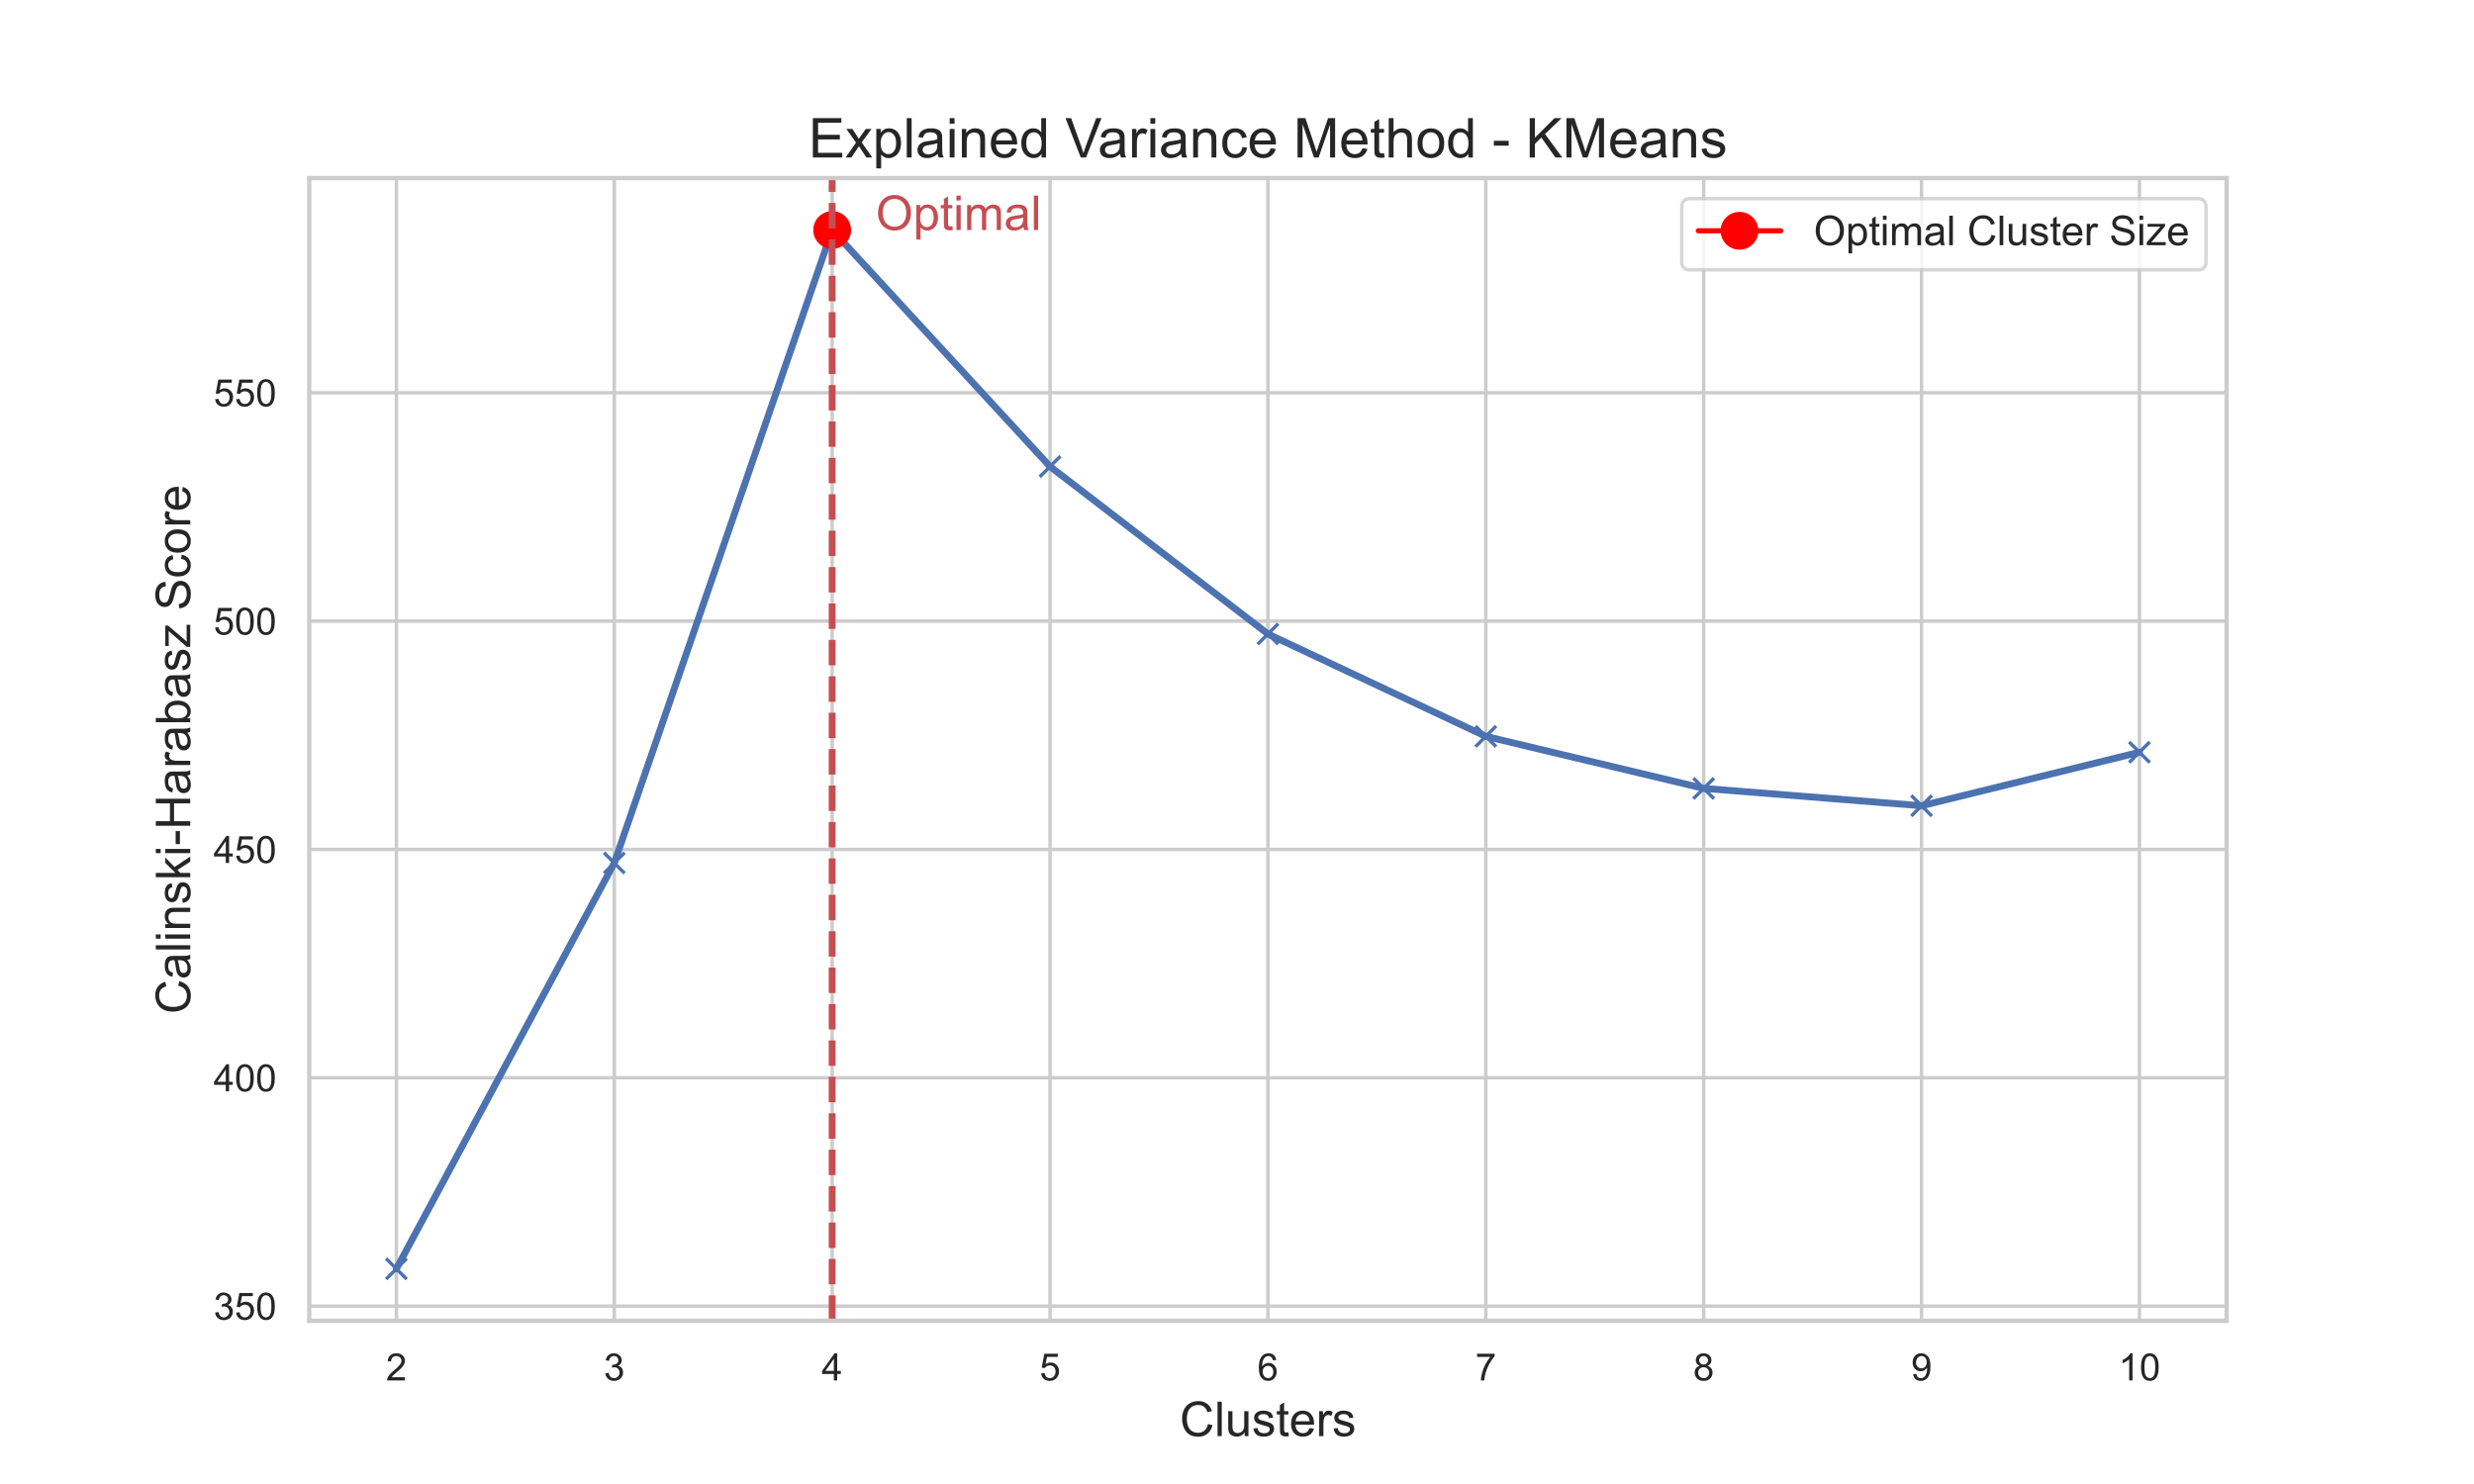
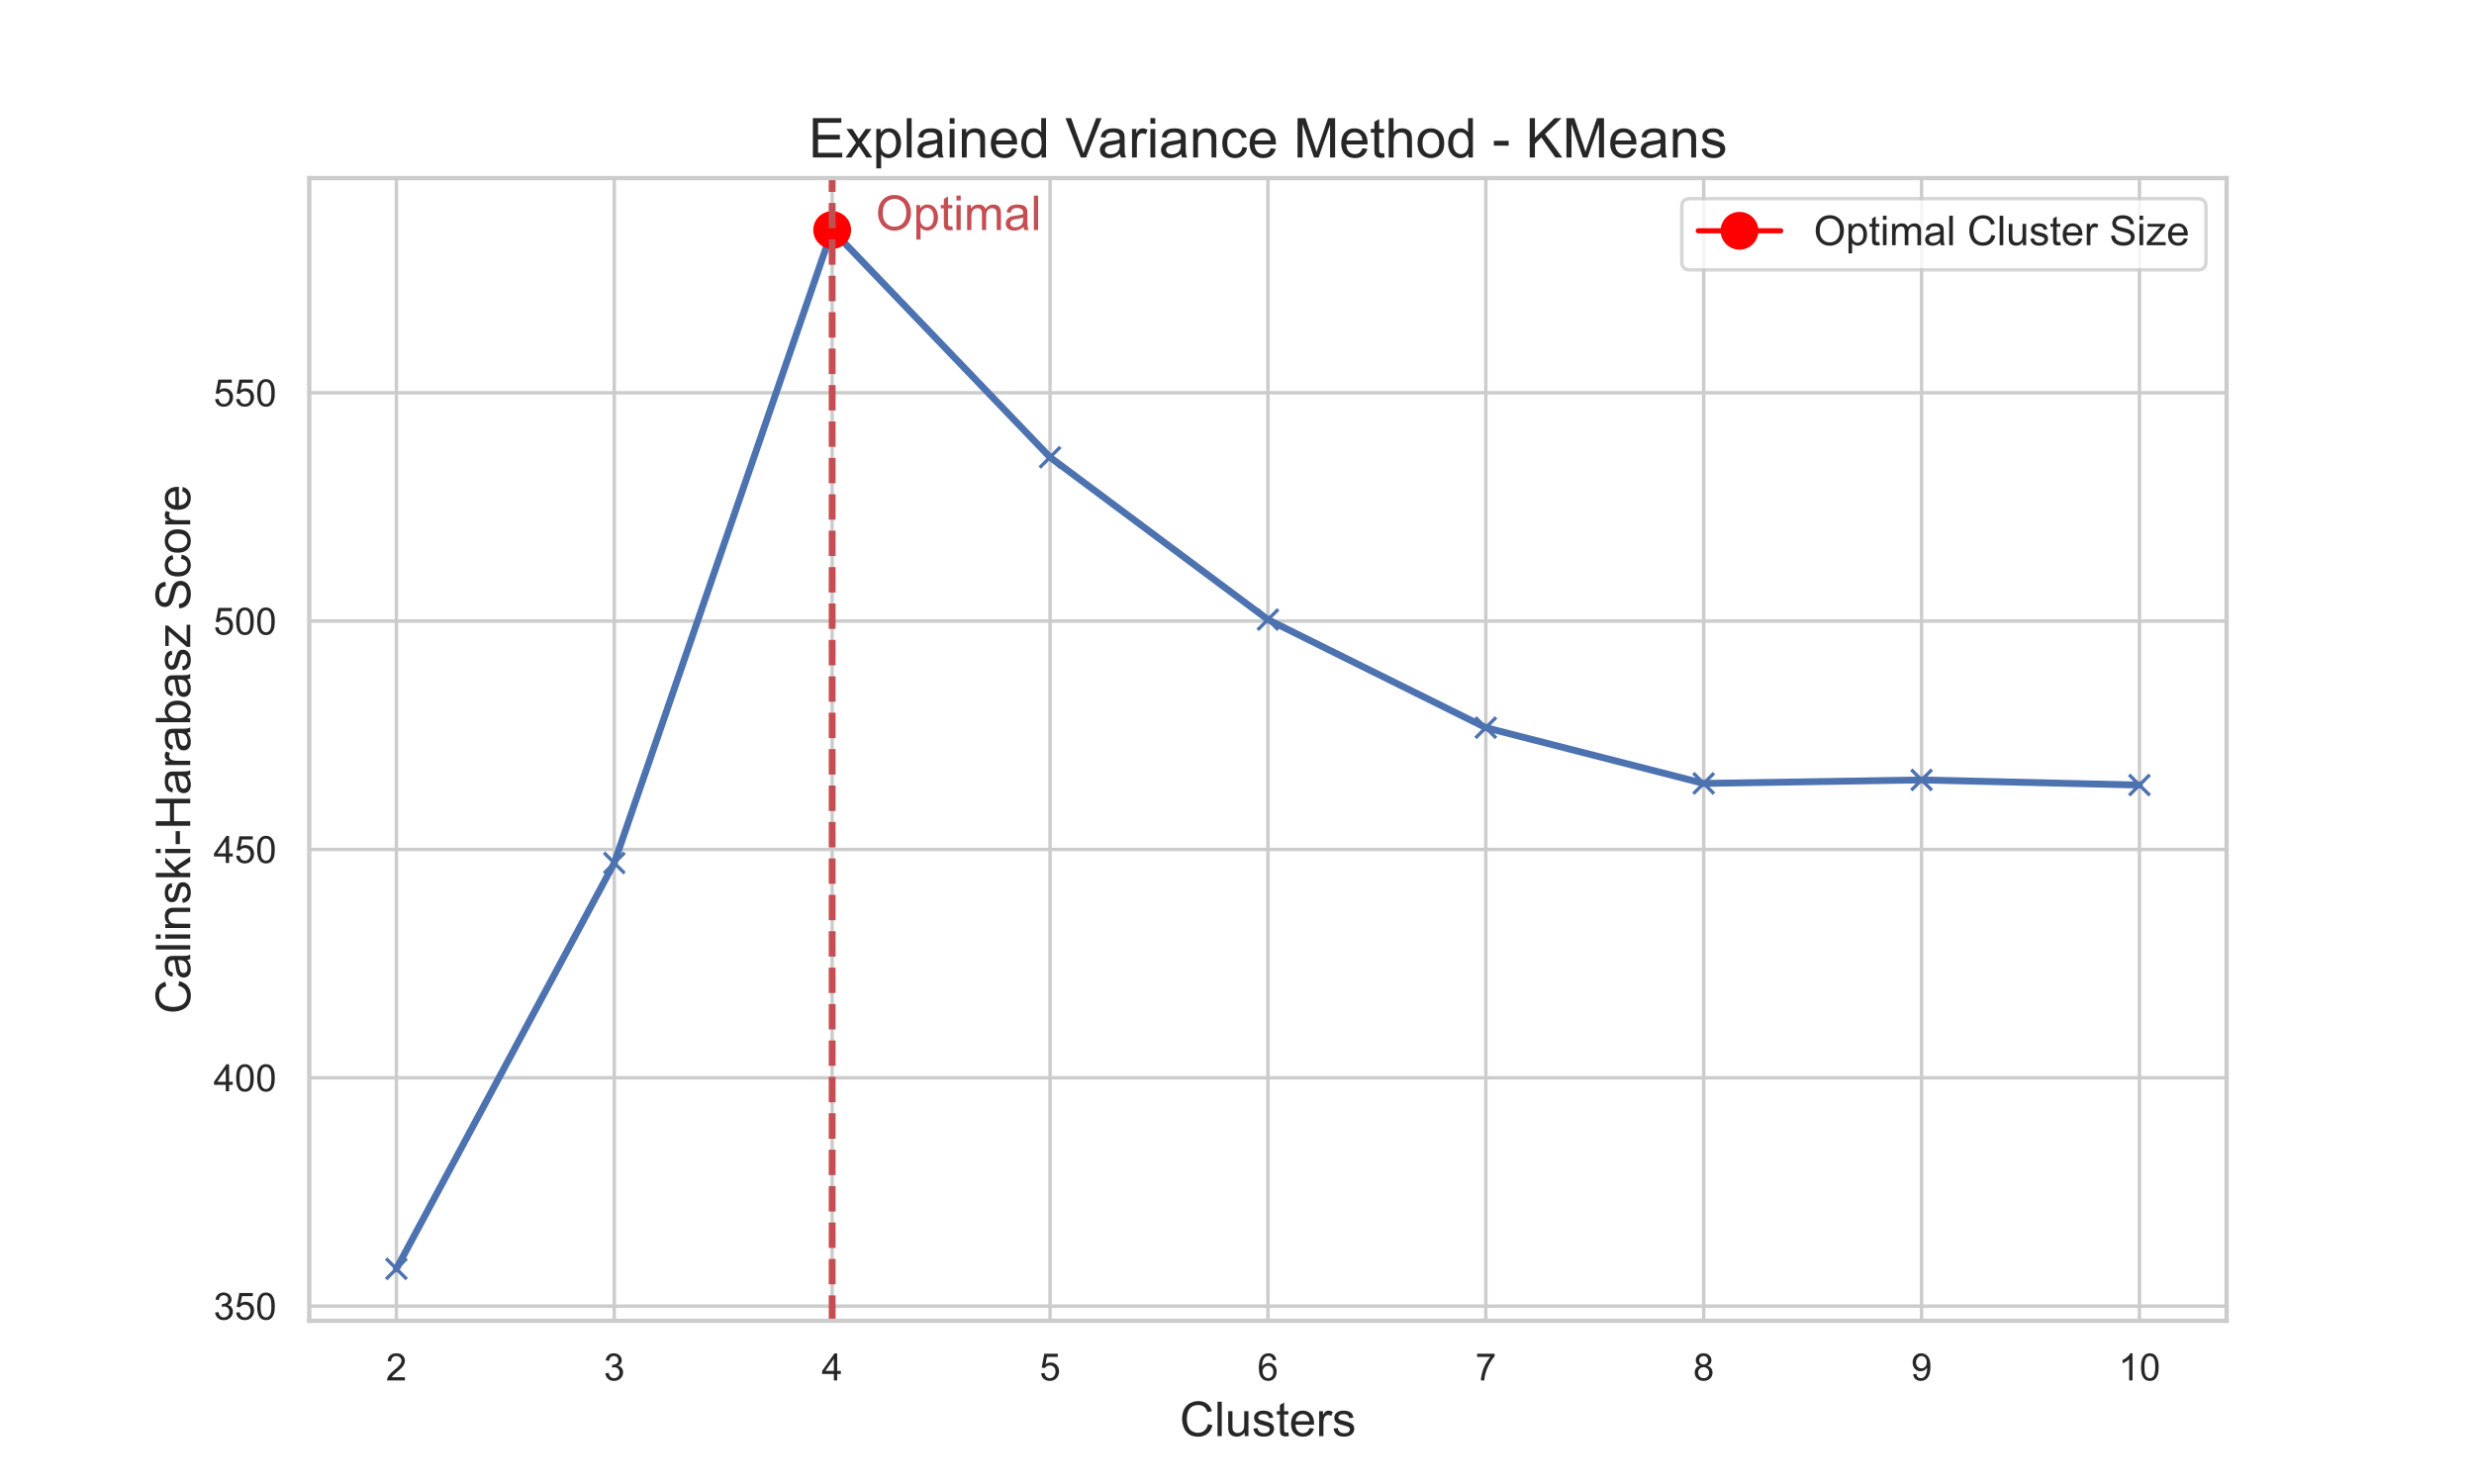
<svg xmlns="http://www.w3.org/2000/svg" xmlns:xlink="http://www.w3.org/1999/xlink" width="720pt" height="432pt" viewBox="0 0 720 432" version="1.1">
  <defs>
    <style type="text/css">*{stroke-linejoin: round; stroke-linecap: butt}</style>
  </defs>
  <g id="figure_1">
    <g id="patch_1">
      <path d="M 0 432  L 720 432  L 720 0  L 0 0  z " style="fill: #ffffff" />
    </g>
    <g id="axes_1">
      <g id="patch_2">
        <path d="M 90 384.48  L 648 384.48  L 648 51.84  L 90 51.84  z " style="fill: #ffffff" />
      </g>
      <g id="matplotlib.axis_1">
        <g id="xtick_1">
          <g id="line2d_1">
-             <path d="M 115.364 384.48  L 115.364 51.84  " clip-path="url(#p8e1130554f)" style="fill: none; stroke: #cccccc; stroke-linecap: round" />
+             <path d="M 115.364 384.48  L 115.364 51.84  " clip-path="url(#pc4f36ebb97)" style="fill: none; stroke: #cccccc; stroke-linecap: round" />
          </g>
          <g id="text_1">
            <g style="fill: #262626" transform="translate(112.3051 401.8536) scale(0.11 -0.11)">
              <defs>
                <path id="ArialMT-32" d="M 3222 541  L 3222 0  L 194 0  Q 188 203 259 391  Q 375 700 629 1000  Q 884 1300 1366 1694  Q 2113 2306 2375 2664  Q 2638 3022 2638 3341  Q 2638 3675 2398 3904  Q 2159 4134 1775 4134  Q 1369 4134 1125 3890  Q 881 3647 878 3216  L 300 3275  Q 359 3922 746 4261  Q 1134 4600 1788 4600  Q 2447 4600 2831 4234  Q 3216 3869 3216 3328  Q 3216 3053 3103 2787  Q 2991 2522 2730 2228  Q 2469 1934 1863 1422  Q 1356 997 1212 845  Q 1069 694 975 541  L 3222 541  z " transform="scale(0.015625)" />
              </defs>
              <use xlink:href="#ArialMT-32" />
            </g>
          </g>
        </g>
        <g id="xtick_2">
          <g id="line2d_2">
-             <path d="M 178.773 384.48  L 178.773 51.84  " clip-path="url(#p8e1130554f)" style="fill: none; stroke: #cccccc; stroke-linecap: round" />
+             <path d="M 178.773 384.48  L 178.773 51.84  " clip-path="url(#pc4f36ebb97)" style="fill: none; stroke: #cccccc; stroke-linecap: round" />
          </g>
          <g id="text_2">
            <g style="fill: #262626" transform="translate(175.7142 401.8536) scale(0.11 -0.11)">
              <defs>
                <path id="ArialMT-33" d="M 269 1209  L 831 1284  Q 928 806 1161 595  Q 1394 384 1728 384  Q 2125 384 2398 659  Q 2672 934 2672 1341  Q 2672 1728 2419 1979  Q 2166 2231 1775 2231  Q 1616 2231 1378 2169  L 1441 2663  Q 1497 2656 1531 2656  Q 1891 2656 2178 2843  Q 2466 3031 2466 3422  Q 2466 3731 2256 3934  Q 2047 4138 1716 4138  Q 1388 4138 1169 3931  Q 950 3725 888 3313  L 325 3413  Q 428 3978 793 4289  Q 1159 4600 1703 4600  Q 2078 4600 2393 4439  Q 2709 4278 2876 4000  Q 3044 3722 3044 3409  Q 3044 3113 2884 2869  Q 2725 2625 2413 2481  Q 2819 2388 3044 2092  Q 3269 1797 3269 1353  Q 3269 753 2831 336  Q 2394 -81 1725 -81  Q 1122 -81 723 278  Q 325 638 269 1209  z " transform="scale(0.015625)" />
              </defs>
              <use xlink:href="#ArialMT-33" />
            </g>
          </g>
        </g>
        <g id="xtick_3">
          <g id="line2d_3">
-             <path d="M 242.182 384.48  L 242.182 51.84  " clip-path="url(#p8e1130554f)" style="fill: none; stroke: #cccccc; stroke-linecap: round" />
+             <path d="M 242.182 384.48  L 242.182 51.84  " clip-path="url(#pc4f36ebb97)" style="fill: none; stroke: #cccccc; stroke-linecap: round" />
          </g>
          <g id="text_3">
            <g style="fill: #262626" transform="translate(239.1233 401.8536) scale(0.11 -0.11)">
              <defs>
                <path id="ArialMT-34" d="M 2069 0  L 2069 1097  L 81 1097  L 81 1613  L 2172 4581  L 2631 4581  L 2631 1613  L 3250 1613  L 3250 1097  L 2631 1097  L 2631 0  L 2069 0  z M 2069 1613  L 2069 3678  L 634 1613  L 2069 1613  z " transform="scale(0.015625)" />
              </defs>
              <use xlink:href="#ArialMT-34" />
            </g>
          </g>
        </g>
        <g id="xtick_4">
          <g id="line2d_4">
-             <path d="M 305.591 384.48  L 305.591 51.84  " clip-path="url(#p8e1130554f)" style="fill: none; stroke: #cccccc; stroke-linecap: round" />
+             <path d="M 305.591 384.48  L 305.591 51.84  " clip-path="url(#pc4f36ebb97)" style="fill: none; stroke: #cccccc; stroke-linecap: round" />
          </g>
          <g id="text_4">
            <g style="fill: #262626" transform="translate(302.5324 401.8536) scale(0.11 -0.11)">
              <defs>
                <path id="ArialMT-35" d="M 266 1200  L 856 1250  Q 922 819 1161 601  Q 1400 384 1738 384  Q 2144 384 2425 690  Q 2706 997 2706 1503  Q 2706 1984 2436 2262  Q 2166 2541 1728 2541  Q 1456 2541 1237 2417  Q 1019 2294 894 2097  L 366 2166  L 809 4519  L 3088 4519  L 3088 3981  L 1259 3981  L 1013 2750  Q 1425 3038 1878 3038  Q 2478 3038 2890 2622  Q 3303 2206 3303 1553  Q 3303 931 2941 478  Q 2500 -78 1738 -78  Q 1113 -78 717 272  Q 322 622 266 1200  z " transform="scale(0.015625)" />
              </defs>
              <use xlink:href="#ArialMT-35" />
            </g>
          </g>
        </g>
        <g id="xtick_5">
          <g id="line2d_5">
-             <path d="M 369 384.48  L 369 51.84  " clip-path="url(#p8e1130554f)" style="fill: none; stroke: #cccccc; stroke-linecap: round" />
+             <path d="M 369 384.48  L 369 51.84  " clip-path="url(#pc4f36ebb97)" style="fill: none; stroke: #cccccc; stroke-linecap: round" />
          </g>
          <g id="text_5">
            <g style="fill: #262626" transform="translate(365.9415 401.8536) scale(0.11 -0.11)">
              <defs>
                <path id="ArialMT-36" d="M 3184 3459  L 2625 3416  Q 2550 3747 2413 3897  Q 2184 4138 1850 4138  Q 1581 4138 1378 3988  Q 1113 3794 959 3422  Q 806 3050 800 2363  Q 1003 2672 1297 2822  Q 1591 2972 1913 2972  Q 2475 2972 2870 2558  Q 3266 2144 3266 1488  Q 3266 1056 3080 686  Q 2894 316 2569 119  Q 2244 -78 1831 -78  Q 1128 -78 684 439  Q 241 956 241 2144  Q 241 3472 731 4075  Q 1159 4600 1884 4600  Q 2425 4600 2770 4297  Q 3116 3994 3184 3459  z M 888 1484  Q 888 1194 1011 928  Q 1134 663 1356 523  Q 1578 384 1822 384  Q 2178 384 2434 671  Q 2691 959 2691 1453  Q 2691 1928 2437 2201  Q 2184 2475 1800 2475  Q 1419 2475 1153 2201  Q 888 1928 888 1484  z " transform="scale(0.015625)" />
              </defs>
              <use xlink:href="#ArialMT-36" />
            </g>
          </g>
        </g>
        <g id="xtick_6">
          <g id="line2d_6">
-             <path d="M 432.409 384.48  L 432.409 51.84  " clip-path="url(#p8e1130554f)" style="fill: none; stroke: #cccccc; stroke-linecap: round" />
+             <path d="M 432.409 384.48  L 432.409 51.84  " clip-path="url(#pc4f36ebb97)" style="fill: none; stroke: #cccccc; stroke-linecap: round" />
          </g>
          <g id="text_6">
            <g style="fill: #262626" transform="translate(429.3506 401.8536) scale(0.11 -0.11)">
              <defs>
                <path id="ArialMT-37" d="M 303 3981  L 303 4522  L 3269 4522  L 3269 4084  Q 2831 3619 2401 2847  Q 1972 2075 1738 1259  Q 1569 684 1522 0  L 944 0  Q 953 541 1156 1306  Q 1359 2072 1739 2783  Q 2119 3494 2547 3981  L 303 3981  z " transform="scale(0.015625)" />
              </defs>
              <use xlink:href="#ArialMT-37" />
            </g>
          </g>
        </g>
        <g id="xtick_7">
          <g id="line2d_7">
-             <path d="M 495.818 384.48  L 495.818 51.84  " clip-path="url(#p8e1130554f)" style="fill: none; stroke: #cccccc; stroke-linecap: round" />
+             <path d="M 495.818 384.48  L 495.818 51.84  " clip-path="url(#pc4f36ebb97)" style="fill: none; stroke: #cccccc; stroke-linecap: round" />
          </g>
          <g id="text_7">
            <g style="fill: #262626" transform="translate(492.7597 401.8536) scale(0.11 -0.11)">
              <defs>
                <path id="ArialMT-38" d="M 1131 2484  Q 781 2613 612 2850  Q 444 3088 444 3419  Q 444 3919 803 4259  Q 1163 4600 1759 4600  Q 2359 4600 2725 4251  Q 3091 3903 3091 3403  Q 3091 3084 2923 2848  Q 2756 2613 2416 2484  Q 2838 2347 3058 2040  Q 3278 1734 3278 1309  Q 3278 722 2862 322  Q 2447 -78 1769 -78  Q 1091 -78 675 323  Q 259 725 259 1325  Q 259 1772 486 2073  Q 713 2375 1131 2484  z M 1019 3438  Q 1019 3113 1228 2906  Q 1438 2700 1772 2700  Q 2097 2700 2305 2904  Q 2513 3109 2513 3406  Q 2513 3716 2298 3927  Q 2084 4138 1766 4138  Q 1444 4138 1231 3931  Q 1019 3725 1019 3438  z M 838 1322  Q 838 1081 952 856  Q 1066 631 1291 507  Q 1516 384 1775 384  Q 2178 384 2440 643  Q 2703 903 2703 1303  Q 2703 1709 2433 1975  Q 2163 2241 1756 2241  Q 1359 2241 1098 1978  Q 838 1716 838 1322  z " transform="scale(0.015625)" />
              </defs>
              <use xlink:href="#ArialMT-38" />
            </g>
          </g>
        </g>
        <g id="xtick_8">
          <g id="line2d_8">
-             <path d="M 559.227 384.48  L 559.227 51.84  " clip-path="url(#p8e1130554f)" style="fill: none; stroke: #cccccc; stroke-linecap: round" />
+             <path d="M 559.227 384.48  L 559.227 51.84  " clip-path="url(#pc4f36ebb97)" style="fill: none; stroke: #cccccc; stroke-linecap: round" />
          </g>
          <g id="text_8">
            <g style="fill: #262626" transform="translate(556.1688 401.8536) scale(0.11 -0.11)">
              <defs>
                <path id="ArialMT-39" d="M 350 1059  L 891 1109  Q 959 728 1153 556  Q 1347 384 1650 384  Q 1909 384 2104 503  Q 2300 622 2425 820  Q 2550 1019 2634 1356  Q 2719 1694 2719 2044  Q 2719 2081 2716 2156  Q 2547 1888 2255 1720  Q 1963 1553 1622 1553  Q 1053 1553 659 1965  Q 266 2378 266 3053  Q 266 3750 677 4175  Q 1088 4600 1706 4600  Q 2153 4600 2523 4359  Q 2894 4119 3086 3673  Q 3278 3228 3278 2384  Q 3278 1506 3087 986  Q 2897 466 2520 194  Q 2144 -78 1638 -78  Q 1100 -78 759 220  Q 419 519 350 1059  z M 2653 3081  Q 2653 3566 2395 3850  Q 2138 4134 1775 4134  Q 1400 4134 1122 3828  Q 844 3522 844 3034  Q 844 2597 1108 2323  Q 1372 2050 1759 2050  Q 2150 2050 2401 2323  Q 2653 2597 2653 3081  z " transform="scale(0.015625)" />
              </defs>
              <use xlink:href="#ArialMT-39" />
            </g>
          </g>
        </g>
        <g id="xtick_9">
          <g id="line2d_9">
-             <path d="M 622.636 384.48  L 622.636 51.84  " clip-path="url(#p8e1130554f)" style="fill: none; stroke: #cccccc; stroke-linecap: round" />
+             <path d="M 622.636 384.48  L 622.636 51.84  " clip-path="url(#pc4f36ebb97)" style="fill: none; stroke: #cccccc; stroke-linecap: round" />
          </g>
          <g id="text_9">
            <g style="fill: #262626" transform="translate(616.5193 401.8536) scale(0.11 -0.11)">
              <defs>
                <path id="ArialMT-31" d="M 2384 0  L 1822 0  L 1822 3584  Q 1619 3391 1289 3197  Q 959 3003 697 2906  L 697 3450  Q 1169 3672 1522 3987  Q 1875 4303 2022 4600  L 2384 4600  L 2384 0  z " transform="scale(0.015625)" />
                <path id="ArialMT-30" d="M 266 2259  Q 266 3072 433 3567  Q 600 4063 929 4331  Q 1259 4600 1759 4600  Q 2128 4600 2406 4451  Q 2684 4303 2865 4023  Q 3047 3744 3150 3342  Q 3253 2941 3253 2259  Q 3253 1453 3087 958  Q 2922 463 2592 192  Q 2263 -78 1759 -78  Q 1097 -78 719 397  Q 266 969 266 2259  z M 844 2259  Q 844 1131 1108 757  Q 1372 384 1759 384  Q 2147 384 2411 759  Q 2675 1134 2675 2259  Q 2675 3391 2411 3762  Q 2147 4134 1753 4134  Q 1366 4134 1134 3806  Q 844 3388 844 2259  z " transform="scale(0.015625)" />
              </defs>
              <use xlink:href="#ArialMT-31" />
              <use xlink:href="#ArialMT-30" x="55.615" />
            </g>
          </g>
        </g>
        <g id="text_10">
          <g style="fill: #262626" transform="translate(343.3286 418.0608) scale(0.14 -0.14)">
            <defs>
              <path id="ArialMT-43" d="M 3763 1606  L 4369 1453  Q 4178 706 3683 314  Q 3188 -78 2472 -78  Q 1731 -78 1267 223  Q 803 525 561 1097  Q 319 1669 319 2325  Q 319 3041 592 3573  Q 866 4106 1370 4382  Q 1875 4659 2481 4659  Q 3169 4659 3637 4309  Q 4106 3959 4291 3325  L 3694 3184  Q 3534 3684 3231 3912  Q 2928 4141 2469 4141  Q 1941 4141 1586 3887  Q 1231 3634 1087 3207  Q 944 2781 944 2328  Q 944 1744 1114 1308  Q 1284 872 1643 656  Q 2003 441 2422 441  Q 2931 441 3284 734  Q 3638 1028 3763 1606  z " transform="scale(0.015625)" />
              <path id="ArialMT-6c" d="M 409 0  L 409 4581  L 972 4581  L 972 0  L 409 0  z " transform="scale(0.015625)" />
              <path id="ArialMT-75" d="M 2597 0  L 2597 488  Q 2209 -75 1544 -75  Q 1250 -75 995 37  Q 741 150 617 320  Q 494 491 444 738  Q 409 903 409 1263  L 409 3319  L 972 3319  L 972 1478  Q 972 1038 1006 884  Q 1059 663 1231 536  Q 1403 409 1656 409  Q 1909 409 2131 539  Q 2353 669 2445 892  Q 2538 1116 2538 1541  L 2538 3319  L 3100 3319  L 3100 0  L 2597 0  z " transform="scale(0.015625)" />
              <path id="ArialMT-73" d="M 197 991  L 753 1078  Q 800 744 1014 566  Q 1228 388 1613 388  Q 2000 388 2187 545  Q 2375 703 2375 916  Q 2375 1106 2209 1216  Q 2094 1291 1634 1406  Q 1016 1563 777 1677  Q 538 1791 414 1992  Q 291 2194 291 2438  Q 291 2659 392 2848  Q 494 3038 669 3163  Q 800 3259 1026 3326  Q 1253 3394 1513 3394  Q 1903 3394 2198 3281  Q 2494 3169 2634 2976  Q 2775 2784 2828 2463  L 2278 2388  Q 2241 2644 2061 2787  Q 1881 2931 1553 2931  Q 1166 2931 1000 2803  Q 834 2675 834 2503  Q 834 2394 903 2306  Q 972 2216 1119 2156  Q 1203 2125 1616 2013  Q 2213 1853 2448 1751  Q 2684 1650 2818 1456  Q 2953 1263 2953 975  Q 2953 694 2789 445  Q 2625 197 2315 61  Q 2006 -75 1616 -75  Q 969 -75 630 194  Q 291 463 197 991  z " transform="scale(0.015625)" />
              <path id="ArialMT-74" d="M 1650 503  L 1731 6  Q 1494 -44 1306 -44  Q 1000 -44 831 53  Q 663 150 594 308  Q 525 466 525 972  L 525 2881  L 113 2881  L 113 3319  L 525 3319  L 525 4141  L 1084 4478  L 1084 3319  L 1650 3319  L 1650 2881  L 1084 2881  L 1084 941  Q 1084 700 1114 631  Q 1144 563 1211 522  Q 1278 481 1403 481  Q 1497 481 1650 503  z " transform="scale(0.015625)" />
              <path id="ArialMT-65" d="M 2694 1069  L 3275 997  Q 3138 488 2766 206  Q 2394 -75 1816 -75  Q 1088 -75 661 373  Q 234 822 234 1631  Q 234 2469 665 2931  Q 1097 3394 1784 3394  Q 2450 3394 2872 2941  Q 3294 2488 3294 1666  Q 3294 1616 3291 1516  L 816 1516  Q 847 969 1125 678  Q 1403 388 1819 388  Q 2128 388 2347 550  Q 2566 713 2694 1069  z M 847 1978  L 2700 1978  Q 2663 2397 2488 2606  Q 2219 2931 1791 2931  Q 1403 2931 1139 2672  Q 875 2413 847 1978  z " transform="scale(0.015625)" />
              <path id="ArialMT-72" d="M 416 0  L 416 3319  L 922 3319  L 922 2816  Q 1116 3169 1280 3281  Q 1444 3394 1641 3394  Q 1925 3394 2219 3213  L 2025 2691  Q 1819 2813 1613 2813  Q 1428 2813 1281 2702  Q 1134 2591 1072 2394  Q 978 2094 978 1738  L 978 0  L 416 0  z " transform="scale(0.015625)" />
            </defs>
            <use xlink:href="#ArialMT-43" />
            <use xlink:href="#ArialMT-6c" x="72.217" />
            <use xlink:href="#ArialMT-75" x="94.434" />
            <use xlink:href="#ArialMT-73" x="150.049" />
            <use xlink:href="#ArialMT-74" x="200.049" />
            <use xlink:href="#ArialMT-65" x="227.832" />
            <use xlink:href="#ArialMT-72" x="283.447" />
            <use xlink:href="#ArialMT-73" x="316.748" />
          </g>
        </g>
      </g>
      <g id="matplotlib.axis_2">
        <g id="ytick_1">
          <g id="line2d_10">
-             <path d="M 90 380.224  L 648 380.224  " clip-path="url(#p8e1130554f)" style="fill: none; stroke: #cccccc; stroke-linecap: round" />
+             <path d="M 90 380.224  L 648 380.224  " clip-path="url(#pc4f36ebb97)" style="fill: none; stroke: #cccccc; stroke-linecap: round" />
          </g>
          <g id="text_11">
            <g style="fill: #262626" transform="translate(62.14891 384.1608) scale(0.11 -0.11)">
              <use xlink:href="#ArialMT-33" />
              <use xlink:href="#ArialMT-35" x="55.615" />
              <use xlink:href="#ArialMT-30" x="111.23" />
            </g>
          </g>
        </g>
        <g id="ytick_2">
          <g id="line2d_11">
-             <path d="M 90 313.751  L 648 313.751  " clip-path="url(#p8e1130554f)" style="fill: none; stroke: #cccccc; stroke-linecap: round" />
+             <path d="M 90 313.751  L 648 313.751  " clip-path="url(#pc4f36ebb97)" style="fill: none; stroke: #cccccc; stroke-linecap: round" />
          </g>
          <g id="text_12">
            <g style="fill: #262626" transform="translate(62.14891 317.6878) scale(0.11 -0.11)">
              <use xlink:href="#ArialMT-34" />
              <use xlink:href="#ArialMT-30" x="55.615" />
              <use xlink:href="#ArialMT-30" x="111.23" />
            </g>
          </g>
        </g>
        <g id="ytick_3">
          <g id="line2d_12">
-             <path d="M 90 247.278  L 648 247.278  " clip-path="url(#p8e1130554f)" style="fill: none; stroke: #cccccc; stroke-linecap: round" />
+             <path d="M 90 247.278  L 648 247.278  " clip-path="url(#pc4f36ebb97)" style="fill: none; stroke: #cccccc; stroke-linecap: round" />
          </g>
          <g id="text_13">
            <g style="fill: #262626" transform="translate(62.14891 251.2147) scale(0.11 -0.11)">
              <use xlink:href="#ArialMT-34" />
              <use xlink:href="#ArialMT-35" x="55.615" />
              <use xlink:href="#ArialMT-30" x="111.23" />
            </g>
          </g>
        </g>
        <g id="ytick_4">
          <g id="line2d_13">
-             <path d="M 90 180.805  L 648 180.805  " clip-path="url(#p8e1130554f)" style="fill: none; stroke: #cccccc; stroke-linecap: round" />
+             <path d="M 90 180.805  L 648 180.805  " clip-path="url(#pc4f36ebb97)" style="fill: none; stroke: #cccccc; stroke-linecap: round" />
          </g>
          <g id="text_14">
            <g style="fill: #262626" transform="translate(62.14891 184.7417) scale(0.11 -0.11)">
              <use xlink:href="#ArialMT-35" />
              <use xlink:href="#ArialMT-30" x="55.615" />
              <use xlink:href="#ArialMT-30" x="111.23" />
            </g>
          </g>
        </g>
        <g id="ytick_5">
          <g id="line2d_14">
-             <path d="M 90 114.332  L 648 114.332  " clip-path="url(#p8e1130554f)" style="fill: none; stroke: #cccccc; stroke-linecap: round" />
+             <path d="M 90 114.332  L 648 114.332  " clip-path="url(#pc4f36ebb97)" style="fill: none; stroke: #cccccc; stroke-linecap: round" />
          </g>
          <g id="text_15">
            <g style="fill: #262626" transform="translate(62.14891 118.2686) scale(0.11 -0.11)">
              <use xlink:href="#ArialMT-35" />
              <use xlink:href="#ArialMT-35" x="55.615" />
              <use xlink:href="#ArialMT-30" x="111.23" />
            </g>
          </g>
        </g>
        <g id="text_16">
          <g style="fill: #262626" transform="translate(55.36641 295.1841) rotate(-90) scale(0.14 -0.14)">
            <defs>
              <path id="ArialMT-61" d="M 2588 409  Q 2275 144 1986 34  Q 1697 -75 1366 -75  Q 819 -75 525 192  Q 231 459 231 875  Q 231 1119 342 1320  Q 453 1522 633 1644  Q 813 1766 1038 1828  Q 1203 1872 1538 1913  Q 2219 1994 2541 2106  Q 2544 2222 2544 2253  Q 2544 2597 2384 2738  Q 2169 2928 1744 2928  Q 1347 2928 1158 2789  Q 969 2650 878 2297  L 328 2372  Q 403 2725 575 2942  Q 747 3159 1072 3276  Q 1397 3394 1825 3394  Q 2250 3394 2515 3294  Q 2781 3194 2906 3042  Q 3031 2891 3081 2659  Q 3109 2516 3109 2141  L 3109 1391  Q 3109 606 3145 398  Q 3181 191 3288 0  L 2700 0  Q 2613 175 2588 409  z M 2541 1666  Q 2234 1541 1622 1453  Q 1275 1403 1131 1340  Q 988 1278 909 1158  Q 831 1038 831 891  Q 831 666 1001 516  Q 1172 366 1500 366  Q 1825 366 2078 508  Q 2331 650 2450 897  Q 2541 1088 2541 1459  L 2541 1666  z " transform="scale(0.015625)" />
              <path id="ArialMT-69" d="M 425 3934  L 425 4581  L 988 4581  L 988 3934  L 425 3934  z M 425 0  L 425 3319  L 988 3319  L 988 0  L 425 0  z " transform="scale(0.015625)" />
              <path id="ArialMT-6e" d="M 422 0  L 422 3319  L 928 3319  L 928 2847  Q 1294 3394 1984 3394  Q 2284 3394 2536 3286  Q 2788 3178 2913 3003  Q 3038 2828 3088 2588  Q 3119 2431 3119 2041  L 3119 0  L 2556 0  L 2556 2019  Q 2556 2363 2490 2533  Q 2425 2703 2258 2804  Q 2091 2906 1866 2906  Q 1506 2906 1245 2678  Q 984 2450 984 1813  L 984 0  L 422 0  z " transform="scale(0.015625)" />
              <path id="ArialMT-6b" d="M 425 0  L 425 4581  L 988 4581  L 988 1969  L 2319 3319  L 3047 3319  L 1778 2088  L 3175 0  L 2481 0  L 1384 1697  L 988 1316  L 988 0  L 425 0  z " transform="scale(0.015625)" />
              <path id="ArialMT-2d" d="M 203 1375  L 203 1941  L 1931 1941  L 1931 1375  L 203 1375  z " transform="scale(0.015625)" />
              <path id="ArialMT-48" d="M 513 0  L 513 4581  L 1119 4581  L 1119 2700  L 3500 2700  L 3500 4581  L 4106 4581  L 4106 0  L 3500 0  L 3500 2159  L 1119 2159  L 1119 0  L 513 0  z " transform="scale(0.015625)" />
              <path id="ArialMT-62" d="M 941 0  L 419 0  L 419 4581  L 981 4581  L 981 2947  Q 1338 3394 1891 3394  Q 2197 3394 2470 3270  Q 2744 3147 2920 2923  Q 3097 2700 3197 2384  Q 3297 2069 3297 1709  Q 3297 856 2875 390  Q 2453 -75 1863 -75  Q 1275 -75 941 416  L 941 0  z M 934 1684  Q 934 1088 1097 822  Q 1363 388 1816 388  Q 2184 388 2453 708  Q 2722 1028 2722 1663  Q 2722 2313 2464 2622  Q 2206 2931 1841 2931  Q 1472 2931 1203 2611  Q 934 2291 934 1684  z " transform="scale(0.015625)" />
              <path id="ArialMT-7a" d="M 125 0  L 125 456  L 2238 2881  Q 1878 2863 1603 2863  L 250 2863  L 250 3319  L 2963 3319  L 2963 2947  L 1166 841  L 819 456  Q 1197 484 1528 484  L 3063 484  L 3063 0  L 125 0  z " transform="scale(0.015625)" />
              <path id="ArialMT-20" transform="scale(0.015625)" />
              <path id="ArialMT-53" d="M 288 1472  L 859 1522  Q 900 1178 1048 958  Q 1197 738 1509 602  Q 1822 466 2213 466  Q 2559 466 2825 569  Q 3091 672 3220 851  Q 3350 1031 3350 1244  Q 3350 1459 3225 1620  Q 3100 1781 2813 1891  Q 2628 1963 1997 2114  Q 1366 2266 1113 2400  Q 784 2572 623 2826  Q 463 3081 463 3397  Q 463 3744 659 4045  Q 856 4347 1234 4503  Q 1613 4659 2075 4659  Q 2584 4659 2973 4495  Q 3363 4331 3572 4012  Q 3781 3694 3797 3291  L 3216 3247  Q 3169 3681 2898 3903  Q 2628 4125 2100 4125  Q 1550 4125 1298 3923  Q 1047 3722 1047 3438  Q 1047 3191 1225 3031  Q 1400 2872 2139 2705  Q 2878 2538 3153 2413  Q 3553 2228 3743 1945  Q 3934 1663 3934 1294  Q 3934 928 3725 604  Q 3516 281 3123 101  Q 2731 -78 2241 -78  Q 1619 -78 1198 103  Q 778 284 539 648  Q 300 1013 288 1472  z " transform="scale(0.015625)" />
              <path id="ArialMT-63" d="M 2588 1216  L 3141 1144  Q 3050 572 2676 248  Q 2303 -75 1759 -75  Q 1078 -75 664 370  Q 250 816 250 1647  Q 250 2184 428 2587  Q 606 2991 970 3192  Q 1334 3394 1763 3394  Q 2303 3394 2647 3120  Q 2991 2847 3088 2344  L 2541 2259  Q 2463 2594 2264 2762  Q 2066 2931 1784 2931  Q 1359 2931 1093 2626  Q 828 2322 828 1663  Q 828 994 1084 691  Q 1341 388 1753 388  Q 2084 388 2306 591  Q 2528 794 2588 1216  z " transform="scale(0.015625)" />
              <path id="ArialMT-6f" d="M 213 1659  Q 213 2581 725 3025  Q 1153 3394 1769 3394  Q 2453 3394 2887 2945  Q 3322 2497 3322 1706  Q 3322 1066 3130 698  Q 2938 331 2570 128  Q 2203 -75 1769 -75  Q 1072 -75 642 372  Q 213 819 213 1659  z M 791 1659  Q 791 1022 1069 705  Q 1347 388 1769 388  Q 2188 388 2466 706  Q 2744 1025 2744 1678  Q 2744 2294 2464 2611  Q 2184 2928 1769 2928  Q 1347 2928 1069 2612  Q 791 2297 791 1659  z " transform="scale(0.015625)" />
            </defs>
            <use xlink:href="#ArialMT-43" />
            <use xlink:href="#ArialMT-61" x="72.217" />
            <use xlink:href="#ArialMT-6c" x="127.832" />
            <use xlink:href="#ArialMT-69" x="150.049" />
            <use xlink:href="#ArialMT-6e" x="172.266" />
            <use xlink:href="#ArialMT-73" x="227.881" />
            <use xlink:href="#ArialMT-6b" x="277.881" />
            <use xlink:href="#ArialMT-69" x="327.881" />
            <use xlink:href="#ArialMT-2d" x="350.098" />
            <use xlink:href="#ArialMT-48" x="383.398" />
            <use xlink:href="#ArialMT-61" x="455.615" />
            <use xlink:href="#ArialMT-72" x="511.23" />
            <use xlink:href="#ArialMT-61" x="544.531" />
            <use xlink:href="#ArialMT-62" x="600.146" />
            <use xlink:href="#ArialMT-61" x="655.762" />
            <use xlink:href="#ArialMT-73" x="711.377" />
            <use xlink:href="#ArialMT-7a" x="761.377" />
            <use xlink:href="#ArialMT-20" x="811.377" />
            <use xlink:href="#ArialMT-53" x="839.16" />
            <use xlink:href="#ArialMT-63" x="905.859" />
            <use xlink:href="#ArialMT-6f" x="955.859" />
            <use xlink:href="#ArialMT-72" x="1011.475" />
            <use xlink:href="#ArialMT-65" x="1044.775" />
          </g>
        </g>
      </g>
      <g id="line2d_15">
-         <path d="M 115.364 369.36  L 178.773 251.215  L 242.182 66.96  L 305.591 135.805  L 369 184.555  L 432.409 214.358  L 495.818 229.505  L 559.227 234.56  L 622.636 218.982  " clip-path="url(#p8e1130554f)" style="fill: none; stroke: #4c72b0; stroke-width: 2; stroke-linecap: round" />
+         <path d="M 115.364 369.36  L 178.773 251.215  L 242.182 66.96  L 305.591 133.113  L 369 180.371  L 432.409 211.831  L 495.818 228.058  L 559.227 227.043  L 622.636 228.532  " clip-path="url(#pc4f36ebb97)" style="fill: none; stroke: #4c72b0; stroke-width: 2; stroke-linecap: round" />
        <defs>
-           <path id="m46a8be876f" d="M -3 3  L 3 -3  M -3 -3  L 3 3  " style="stroke: #4c72b0" />
+           <path id="mf67fcbb88f" d="M -3 3  L 3 -3  M -3 -3  L 3 3  " style="stroke: #4c72b0" />
        </defs>
-         <g clip-path="url(#p8e1130554f)">
-           <use xlink:href="#m46a8be876f" x="115.364" y="369.36" style="fill: #4c72b0; stroke: #4c72b0" />
-           <use xlink:href="#m46a8be876f" x="178.773" y="251.215" style="fill: #4c72b0; stroke: #4c72b0" />
-           <use xlink:href="#m46a8be876f" x="242.182" y="66.96" style="fill: #4c72b0; stroke: #4c72b0" />
-           <use xlink:href="#m46a8be876f" x="305.591" y="135.805" style="fill: #4c72b0; stroke: #4c72b0" />
-           <use xlink:href="#m46a8be876f" x="369" y="184.555" style="fill: #4c72b0; stroke: #4c72b0" />
-           <use xlink:href="#m46a8be876f" x="432.409" y="214.358" style="fill: #4c72b0; stroke: #4c72b0" />
-           <use xlink:href="#m46a8be876f" x="495.818" y="229.505" style="fill: #4c72b0; stroke: #4c72b0" />
-           <use xlink:href="#m46a8be876f" x="559.227" y="234.56" style="fill: #4c72b0; stroke: #4c72b0" />
-           <use xlink:href="#m46a8be876f" x="622.636" y="218.982" style="fill: #4c72b0; stroke: #4c72b0" />
+         <g clip-path="url(#pc4f36ebb97)">
+           <use xlink:href="#mf67fcbb88f" x="115.364" y="369.36" style="fill: #4c72b0; stroke: #4c72b0" />
+           <use xlink:href="#mf67fcbb88f" x="178.773" y="251.215" style="fill: #4c72b0; stroke: #4c72b0" />
+           <use xlink:href="#mf67fcbb88f" x="242.182" y="66.96" style="fill: #4c72b0; stroke: #4c72b0" />
+           <use xlink:href="#mf67fcbb88f" x="305.591" y="133.113" style="fill: #4c72b0; stroke: #4c72b0" />
+           <use xlink:href="#mf67fcbb88f" x="369" y="180.371" style="fill: #4c72b0; stroke: #4c72b0" />
+           <use xlink:href="#mf67fcbb88f" x="432.409" y="211.831" style="fill: #4c72b0; stroke: #4c72b0" />
+           <use xlink:href="#mf67fcbb88f" x="495.818" y="228.058" style="fill: #4c72b0; stroke: #4c72b0" />
+           <use xlink:href="#mf67fcbb88f" x="559.227" y="227.043" style="fill: #4c72b0; stroke: #4c72b0" />
+           <use xlink:href="#mf67fcbb88f" x="622.636" y="228.532" style="fill: #4c72b0; stroke: #4c72b0" />
        </g>
      </g>
      <g id="line2d_16">
-         <path d="M 242.182 66.96  " clip-path="url(#p8e1130554f)" style="fill: none; stroke: #ff0000; stroke-width: 1.5; stroke-linecap: round" />
+         <path d="M 242.182 66.96  " clip-path="url(#pc4f36ebb97)" style="fill: none; stroke: #ff0000; stroke-width: 1.5; stroke-linecap: round" />
        <defs>
-           <path id="m34b8febf41" d="M 0 5  C 1.326 5 2.598 4.473 3.536 3.536  C 4.473 2.598 5 1.326 5 0  C 5 -1.326 4.473 -2.598 3.536 -3.536  C 2.598 -4.473 1.326 -5 0 -5  C -1.326 -5 -2.598 -4.473 -3.536 -3.536  C -4.473 -2.598 -5 -1.326 -5 0  C -5 1.326 -4.473 2.598 -3.536 3.536  C -2.598 4.473 -1.326 5 0 5  z " style="stroke: #ff0000" />
+           <path id="m0772cda796" d="M 0 5  C 1.326 5 2.598 4.473 3.536 3.536  C 4.473 2.598 5 1.326 5 0  C 5 -1.326 4.473 -2.598 3.536 -3.536  C 2.598 -4.473 1.326 -5 0 -5  C -1.326 -5 -2.598 -4.473 -3.536 -3.536  C -4.473 -2.598 -5 -1.326 -5 0  C -5 1.326 -4.473 2.598 -3.536 3.536  C -2.598 4.473 -1.326 5 0 5  z " style="stroke: #ff0000" />
        </defs>
-         <g clip-path="url(#p8e1130554f)">
-           <use xlink:href="#m34b8febf41" x="242.182" y="66.96" style="fill: #ff0000; stroke: #ff0000" />
+         <g clip-path="url(#pc4f36ebb97)">
+           <use xlink:href="#m0772cda796" x="242.182" y="66.96" style="fill: #ff0000; stroke: #ff0000" />
        </g>
      </g>
      <g id="line2d_17">
-         <path d="M 242.182 384.48  L 242.182 51.84  " clip-path="url(#p8e1130554f)" style="fill: none; stroke-dasharray: 7.4,3.2; stroke-dashoffset: 0; stroke: #c44e52; stroke-width: 2" />
+         <path d="M 242.182 384.48  L 242.182 51.84  " clip-path="url(#pc4f36ebb97)" style="fill: none; stroke-dasharray: 7.4,3.2; stroke-dashoffset: 0; stroke: #c44e52; stroke-width: 2" />
      </g>
      <g id="patch_3">
        <path d="M 90 384.48  L 90 51.84  " style="fill: none; stroke: #cccccc; stroke-width: 1.25; stroke-linejoin: miter; stroke-linecap: square" />
      </g>
      <g id="patch_4">
        <path d="M 648 384.48  L 648 51.84  " style="fill: none; stroke: #cccccc; stroke-width: 1.25; stroke-linejoin: miter; stroke-linecap: square" />
      </g>
      <g id="patch_5">
        <path d="M 90 384.48  L 648 384.48  " style="fill: none; stroke: #cccccc; stroke-width: 1.25; stroke-linejoin: miter; stroke-linecap: square" />
      </g>
      <g id="patch_6">
        <path d="M 90 51.84  L 648 51.84  " style="fill: none; stroke: #cccccc; stroke-width: 1.25; stroke-linejoin: miter; stroke-linecap: square" />
      </g>
      <g id="text_17">
        <g style="fill: #c44e52" transform="translate(254.8636 66.96) scale(0.14 -0.14)">
          <defs>
            <path id="ArialMT-4f" d="M 309 2231  Q 309 3372 921 4017  Q 1534 4663 2503 4663  Q 3138 4663 3647 4359  Q 4156 4056 4423 3514  Q 4691 2972 4691 2284  Q 4691 1588 4409 1038  Q 4128 488 3612 205  Q 3097 -78 2500 -78  Q 1853 -78 1343 234  Q 834 547 571 1087  Q 309 1628 309 2231  z M 934 2222  Q 934 1394 1379 917  Q 1825 441 2497 441  Q 3181 441 3623 922  Q 4066 1403 4066 2288  Q 4066 2847 3877 3264  Q 3688 3681 3323 3911  Q 2959 4141 2506 4141  Q 1863 4141 1398 3698  Q 934 3256 934 2222  z " transform="scale(0.015625)" />
            <path id="ArialMT-70" d="M 422 -1272  L 422 3319  L 934 3319  L 934 2888  Q 1116 3141 1344 3267  Q 1572 3394 1897 3394  Q 2322 3394 2647 3175  Q 2972 2956 3137 2557  Q 3303 2159 3303 1684  Q 3303 1175 3120 767  Q 2938 359 2589 142  Q 2241 -75 1856 -75  Q 1575 -75 1351 44  Q 1128 163 984 344  L 984 -1272  L 422 -1272  z M 931 1641  Q 931 1000 1190 694  Q 1450 388 1819 388  Q 2194 388 2461 705  Q 2728 1022 2728 1688  Q 2728 2322 2467 2637  Q 2206 2953 1844 2953  Q 1484 2953 1207 2617  Q 931 2281 931 1641  z " transform="scale(0.015625)" />
            <path id="ArialMT-6d" d="M 422 0  L 422 3319  L 925 3319  L 925 2853  Q 1081 3097 1340 3245  Q 1600 3394 1931 3394  Q 2300 3394 2536 3241  Q 2772 3088 2869 2813  Q 3263 3394 3894 3394  Q 4388 3394 4653 3120  Q 4919 2847 4919 2278  L 4919 0  L 4359 0  L 4359 2091  Q 4359 2428 4304 2576  Q 4250 2725 4106 2815  Q 3963 2906 3769 2906  Q 3419 2906 3187 2673  Q 2956 2441 2956 1928  L 2956 0  L 2394 0  L 2394 2156  Q 2394 2531 2256 2718  Q 2119 2906 1806 2906  Q 1569 2906 1367 2781  Q 1166 2656 1075 2415  Q 984 2175 984 1722  L 984 0  L 422 0  z " transform="scale(0.015625)" />
          </defs>
          <use xlink:href="#ArialMT-4f" />
          <use xlink:href="#ArialMT-70" x="77.783" />
          <use xlink:href="#ArialMT-74" x="133.398" />
          <use xlink:href="#ArialMT-69" x="161.182" />
          <use xlink:href="#ArialMT-6d" x="183.398" />
          <use xlink:href="#ArialMT-61" x="266.699" />
          <use xlink:href="#ArialMT-6c" x="322.314" />
        </g>
      </g>
      <g id="text_18">
        <g style="fill: #262626" transform="translate(235.3013 45.84) scale(0.16 -0.16)">
          <defs>
            <path id="ArialMT-45" d="M 506 0  L 506 4581  L 3819 4581  L 3819 4041  L 1113 4041  L 1113 2638  L 3647 2638  L 3647 2100  L 1113 2100  L 1113 541  L 3925 541  L 3925 0  L 506 0  z " transform="scale(0.015625)" />
            <path id="ArialMT-78" d="M 47 0  L 1259 1725  L 138 3319  L 841 3319  L 1350 2541  Q 1494 2319 1581 2169  Q 1719 2375 1834 2534  L 2394 3319  L 3066 3319  L 1919 1756  L 3153 0  L 2463 0  L 1781 1031  L 1600 1309  L 728 0  L 47 0  z " transform="scale(0.015625)" />
            <path id="ArialMT-64" d="M 2575 0  L 2575 419  Q 2259 -75 1647 -75  Q 1250 -75 917 144  Q 584 363 401 755  Q 219 1147 219 1656  Q 219 2153 384 2558  Q 550 2963 881 3178  Q 1213 3394 1622 3394  Q 1922 3394 2156 3267  Q 2391 3141 2538 2938  L 2538 4581  L 3097 4581  L 3097 0  L 2575 0  z M 797 1656  Q 797 1019 1065 703  Q 1334 388 1700 388  Q 2069 388 2326 689  Q 2584 991 2584 1609  Q 2584 2291 2321 2609  Q 2059 2928 1675 2928  Q 1300 2928 1048 2622  Q 797 2316 797 1656  z " transform="scale(0.015625)" />
            <path id="ArialMT-56" d="M 1803 0  L 28 4581  L 684 4581  L 1875 1253  Q 2019 853 2116 503  Q 2222 878 2363 1253  L 3600 4581  L 4219 4581  L 2425 0  L 1803 0  z " transform="scale(0.015625)" />
            <path id="ArialMT-4d" d="M 475 0  L 475 4581  L 1388 4581  L 2472 1338  Q 2622 884 2691 659  Q 2769 909 2934 1394  L 4031 4581  L 4847 4581  L 4847 0  L 4263 0  L 4263 3834  L 2931 0  L 2384 0  L 1059 3900  L 1059 0  L 475 0  z " transform="scale(0.015625)" />
            <path id="ArialMT-68" d="M 422 0  L 422 4581  L 984 4581  L 984 2938  Q 1378 3394 1978 3394  Q 2347 3394 2619 3248  Q 2891 3103 3008 2847  Q 3125 2591 3125 2103  L 3125 0  L 2563 0  L 2563 2103  Q 2563 2525 2380 2717  Q 2197 2909 1863 2909  Q 1613 2909 1392 2779  Q 1172 2650 1078 2428  Q 984 2206 984 1816  L 984 0  L 422 0  z " transform="scale(0.015625)" />
            <path id="ArialMT-4b" d="M 469 0  L 469 4581  L 1075 4581  L 1075 2309  L 3350 4581  L 4172 4581  L 2250 2725  L 4256 0  L 3456 0  L 1825 2319  L 1075 1588  L 1075 0  L 469 0  z " transform="scale(0.015625)" />
          </defs>
          <use xlink:href="#ArialMT-45" />
          <use xlink:href="#ArialMT-78" x="66.699" />
          <use xlink:href="#ArialMT-70" x="116.699" />
          <use xlink:href="#ArialMT-6c" x="172.314" />
          <use xlink:href="#ArialMT-61" x="194.531" />
          <use xlink:href="#ArialMT-69" x="250.146" />
          <use xlink:href="#ArialMT-6e" x="272.363" />
          <use xlink:href="#ArialMT-65" x="327.979" />
          <use xlink:href="#ArialMT-64" x="383.594" />
          <use xlink:href="#ArialMT-20" x="439.209" />
          <use xlink:href="#ArialMT-56" x="466.992" />
          <use xlink:href="#ArialMT-61" x="526.316" />
          <use xlink:href="#ArialMT-72" x="581.932" />
          <use xlink:href="#ArialMT-69" x="615.232" />
          <use xlink:href="#ArialMT-61" x="637.449" />
          <use xlink:href="#ArialMT-6e" x="693.064" />
          <use xlink:href="#ArialMT-63" x="748.68" />
          <use xlink:href="#ArialMT-65" x="798.68" />
          <use xlink:href="#ArialMT-20" x="854.295" />
          <use xlink:href="#ArialMT-4d" x="882.078" />
          <use xlink:href="#ArialMT-65" x="965.379" />
          <use xlink:href="#ArialMT-74" x="1020.994" />
          <use xlink:href="#ArialMT-68" x="1048.777" />
          <use xlink:href="#ArialMT-6f" x="1104.393" />
          <use xlink:href="#ArialMT-64" x="1160.008" />
          <use xlink:href="#ArialMT-20" x="1215.623" />
          <use xlink:href="#ArialMT-2d" x="1243.406" />
          <use xlink:href="#ArialMT-20" x="1276.707" />
          <use xlink:href="#ArialMT-4b" x="1304.49" />
          <use xlink:href="#ArialMT-4d" x="1371.189" />
          <use xlink:href="#ArialMT-65" x="1454.49" />
          <use xlink:href="#ArialMT-61" x="1510.105" />
          <use xlink:href="#ArialMT-6e" x="1565.721" />
          <use xlink:href="#ArialMT-73" x="1621.336" />
        </g>
      </g>
      <g id="legend_1">
        <g id="patch_7">
          <path d="M 491.839 78.568  L 639.6 78.568  Q 642 78.568 642 76.168  L 642 60.24  Q 642 57.84 639.6 57.84  L 491.839 57.84  Q 489.439 57.84 489.439 60.24  L 489.439 76.168  Q 489.439 78.568 491.839 78.568  z " style="fill: #ffffff; opacity: 0.8; stroke: #cccccc; stroke-linejoin: miter" />
        </g>
        <g id="line2d_18">
          <path d="M 494.239 67.183  L 506.239 67.183  L 518.239 67.183  " style="fill: none; stroke: #ff0000; stroke-width: 1.5; stroke-linecap: round" />
          <g>
-             <use xlink:href="#m34b8febf41" x="506.239" y="67.183" style="fill: #ff0000; stroke: #ff0000" />
+             <use xlink:href="#m0772cda796" x="506.239" y="67.183" style="fill: #ff0000; stroke: #ff0000" />
          </g>
        </g>
        <g id="text_19">
          <g style="fill: #262626" transform="translate(527.8388 71.38313) scale(0.12 -0.12)">
            <use xlink:href="#ArialMT-4f" />
            <use xlink:href="#ArialMT-70" x="77.783" />
            <use xlink:href="#ArialMT-74" x="133.398" />
            <use xlink:href="#ArialMT-69" x="161.182" />
            <use xlink:href="#ArialMT-6d" x="183.398" />
            <use xlink:href="#ArialMT-61" x="266.699" />
            <use xlink:href="#ArialMT-6c" x="322.314" />
            <use xlink:href="#ArialMT-20" x="344.531" />
            <use xlink:href="#ArialMT-43" x="372.314" />
            <use xlink:href="#ArialMT-6c" x="444.531" />
            <use xlink:href="#ArialMT-75" x="466.748" />
            <use xlink:href="#ArialMT-73" x="522.363" />
            <use xlink:href="#ArialMT-74" x="572.363" />
            <use xlink:href="#ArialMT-65" x="600.146" />
            <use xlink:href="#ArialMT-72" x="655.762" />
            <use xlink:href="#ArialMT-20" x="689.062" />
            <use xlink:href="#ArialMT-53" x="716.846" />
            <use xlink:href="#ArialMT-69" x="783.545" />
            <use xlink:href="#ArialMT-7a" x="805.762" />
            <use xlink:href="#ArialMT-65" x="855.762" />
          </g>
        </g>
      </g>
    </g>
  </g>
  <defs>
-     <clipPath id="p8e1130554f">
+     <clipPath id="pc4f36ebb97">
      <rect x="90" y="51.84" width="558" height="332.64" />
    </clipPath>
  </defs>
</svg>
